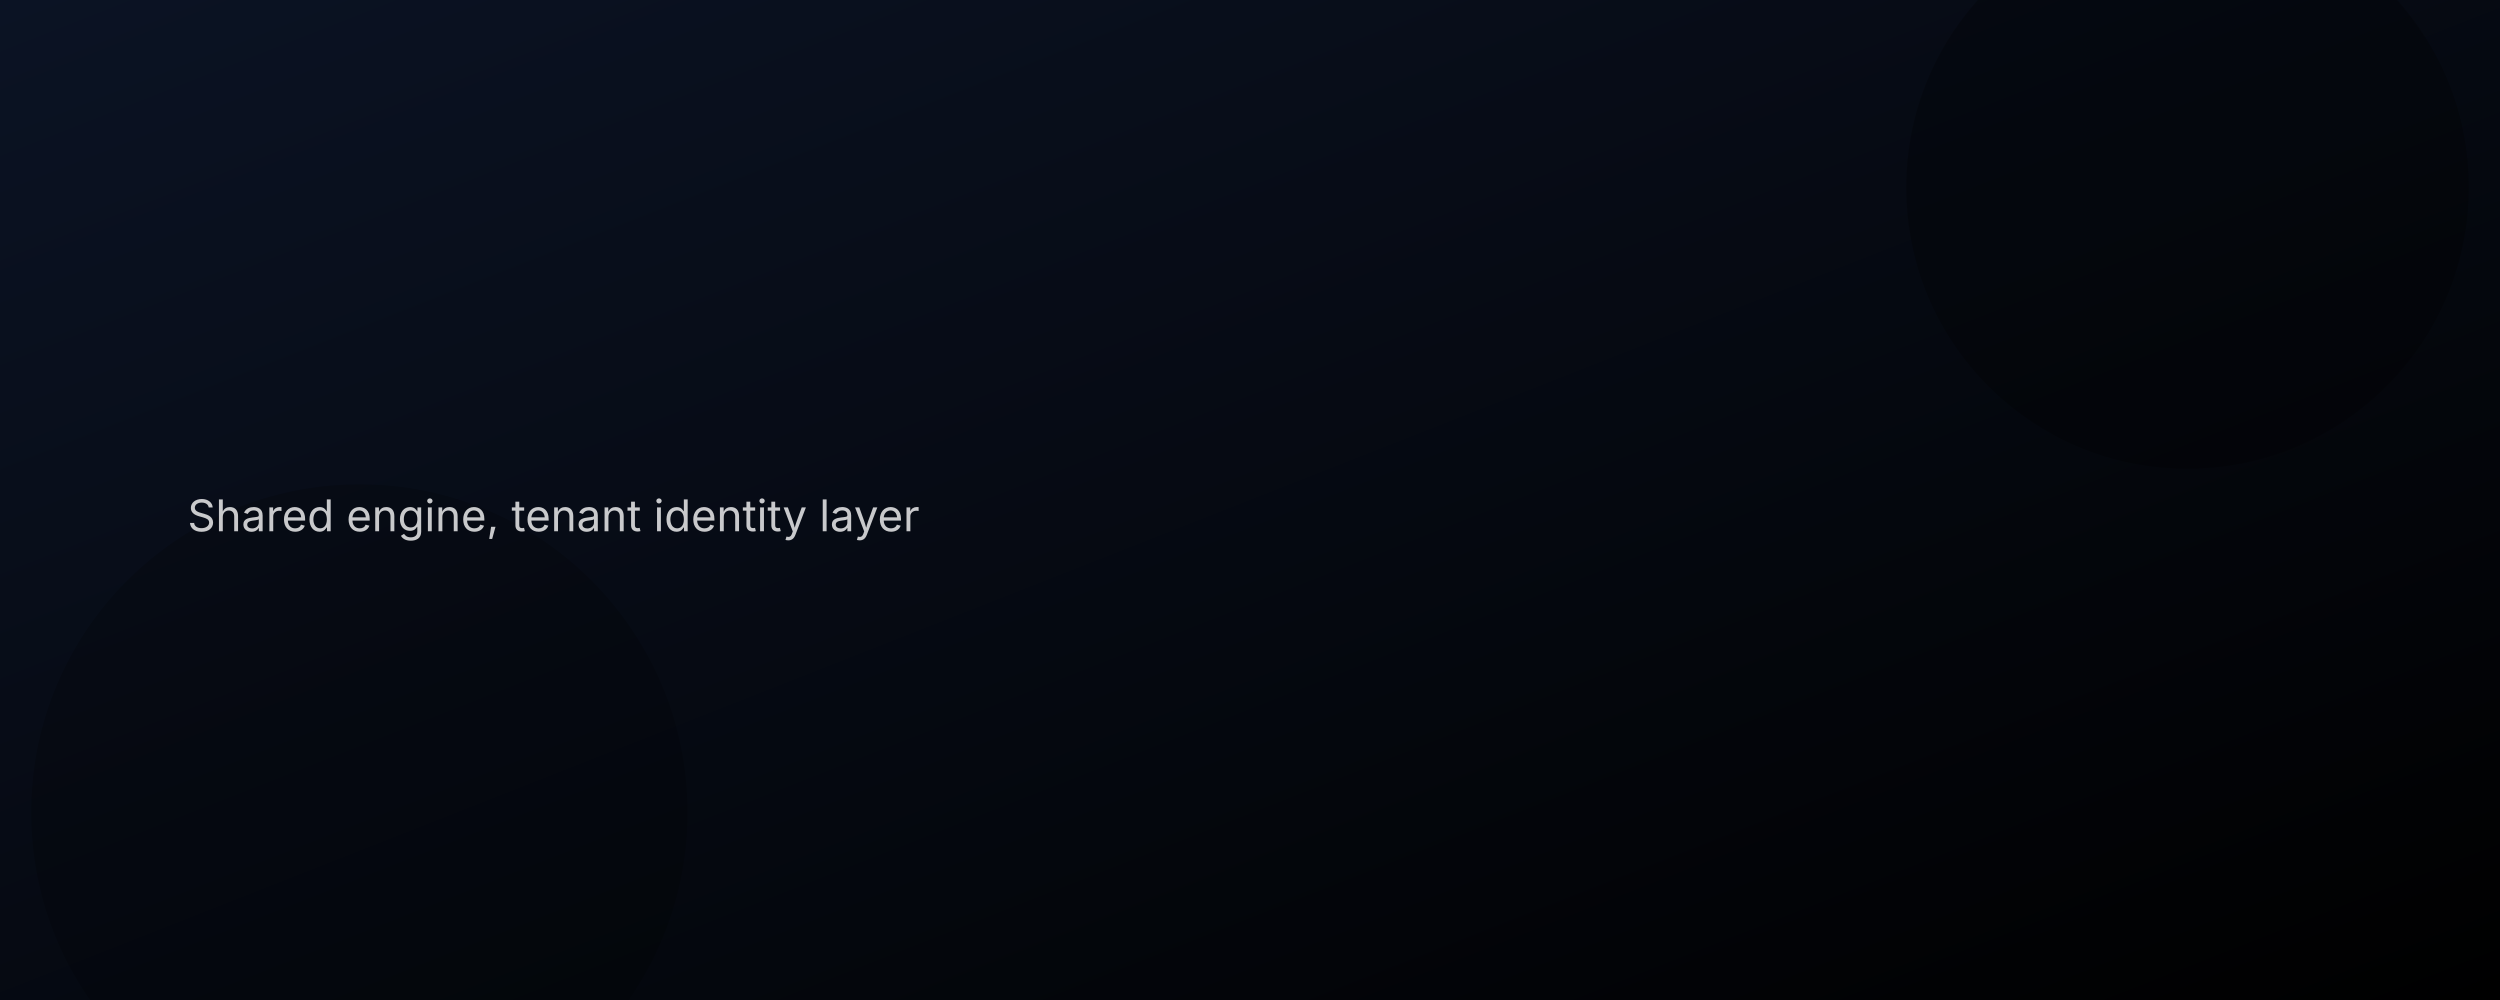
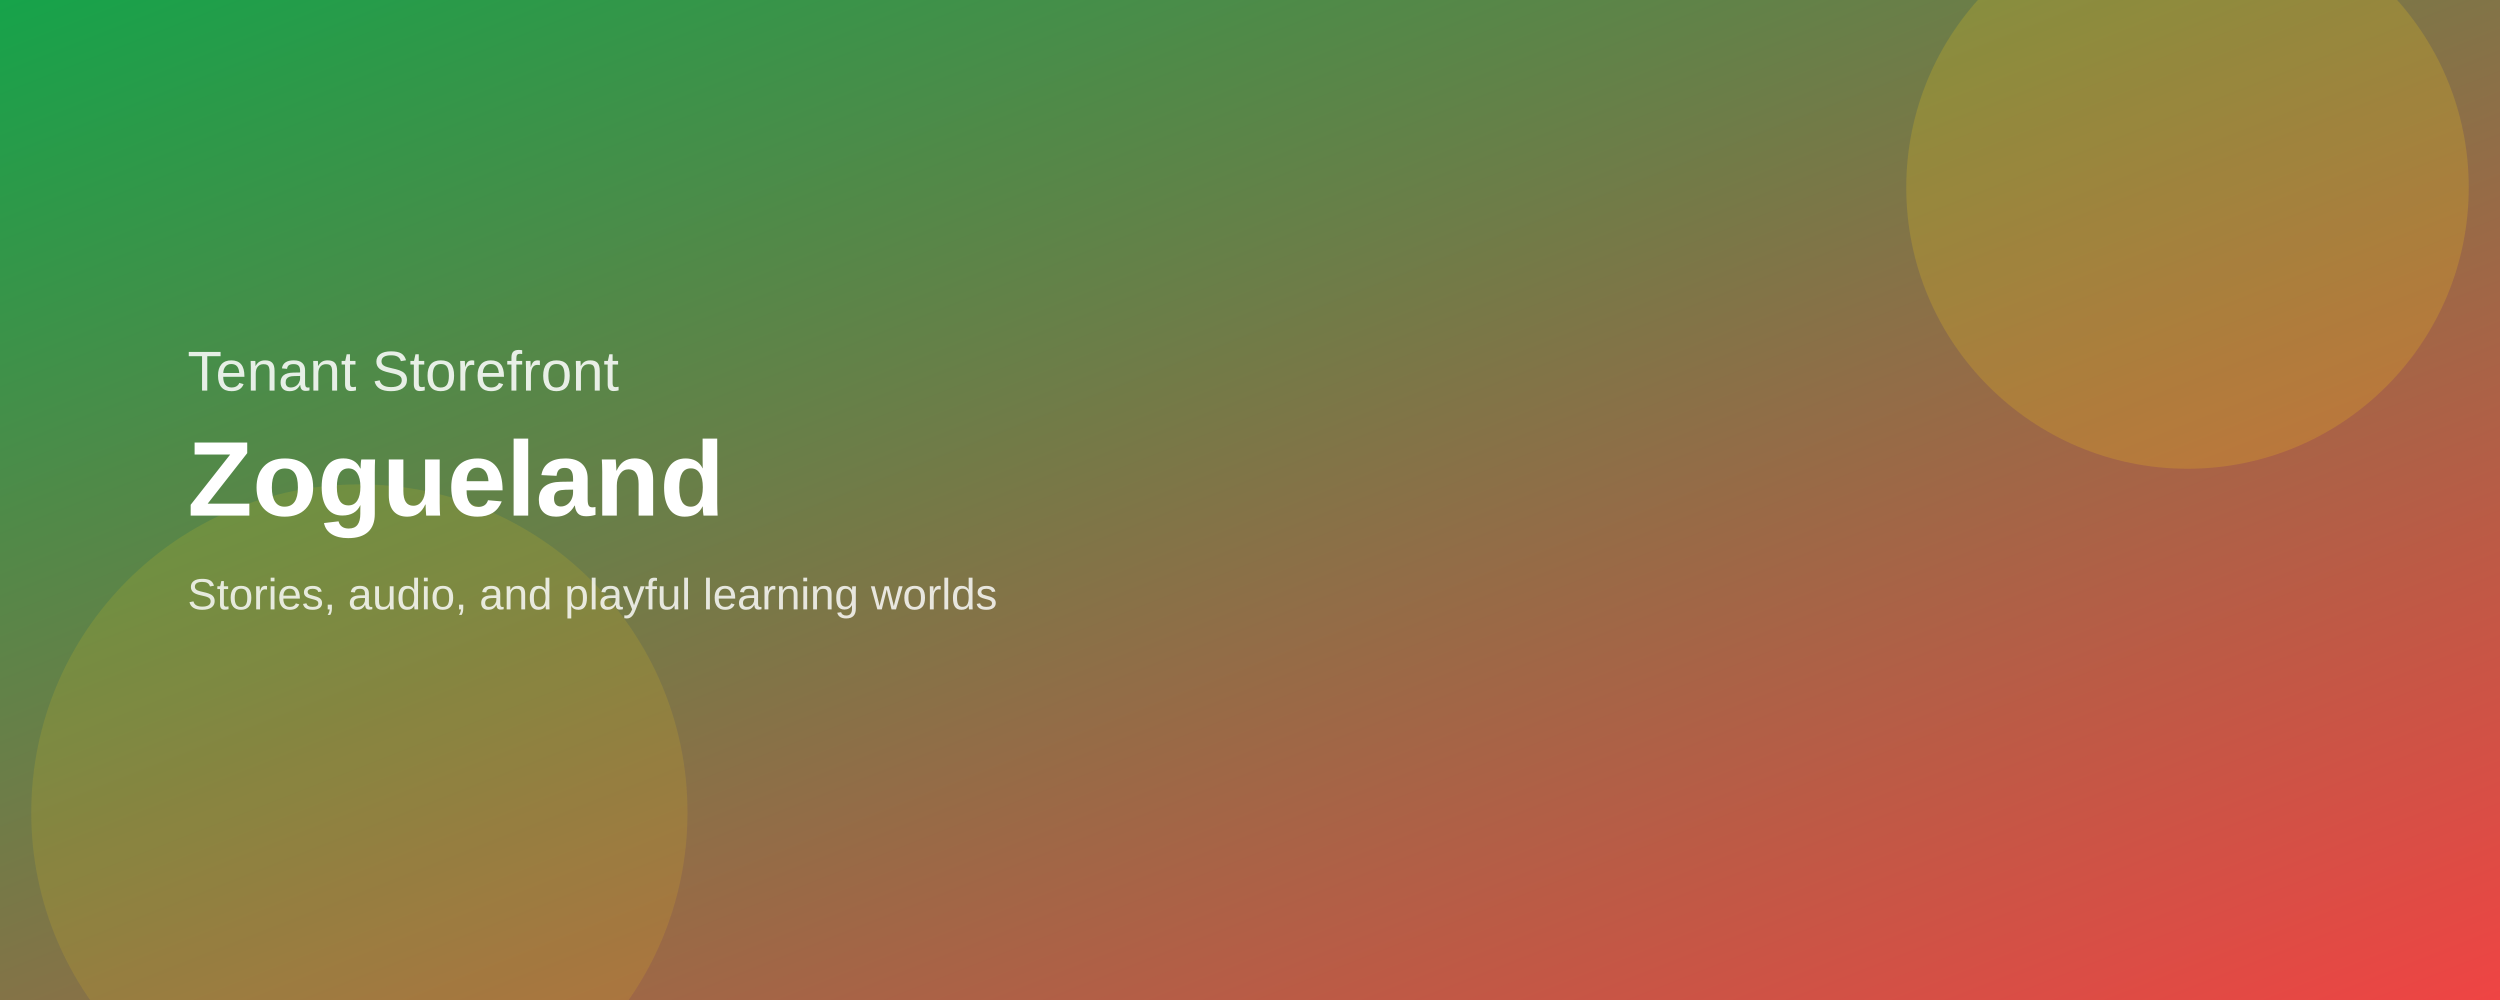
<svg xmlns="http://www.w3.org/2000/svg" width="1600" height="640" viewBox="0 0 1600 640">
  <defs>
    <linearGradient id="h" x1="0" y1="0" x2="1" y2="1">
-       <stop offset="0%" stop-color="#0b1324" />
-       <stop offset="100%" stop-color="" />
+       <stop offset="0%" stop-color="#16a34a" />
+       <stop offset="100%" stop-color="#ef4444" />
    </linearGradient>
  </defs>
  <rect width="1600" height="640" fill="url(#h)" />
-   <circle cx="1400" cy="120" r="180" fill="" opacity="0.25" />
-   <circle cx="230" cy="520" r="210" fill="" opacity="0.18" />
-   <text x="120" y="280" fill="white" font-family="Inter,Arial,sans-serif" font-size="64" font-weight="700" />
-   <text x="120" y="340" fill="white" font-family="Inter,Arial,sans-serif" font-size="28" opacity="0.78">Shared engine, tenant identity layer</text>
+   <circle cx="1400" cy="120" r="180" fill="#facc15" opacity="0.2" />
+   <circle cx="230" cy="520" r="210" fill="#facc15" opacity="0.14" />
+   <text x="120" y="250" fill="white" font-family="Manrope,Arial,sans-serif" font-size="36" opacity="0.86">Tenant Storefront</text>
+   <text x="120" y="330" fill="white" font-family="Manrope,Arial,sans-serif" font-size="68" font-weight="700">Zogueland</text>
+   <text x="120" y="390" fill="white" font-family="Manrope,Arial,sans-serif" font-size="28" opacity="0.82">Stories, audio, and playful learning worlds</text>
</svg>
